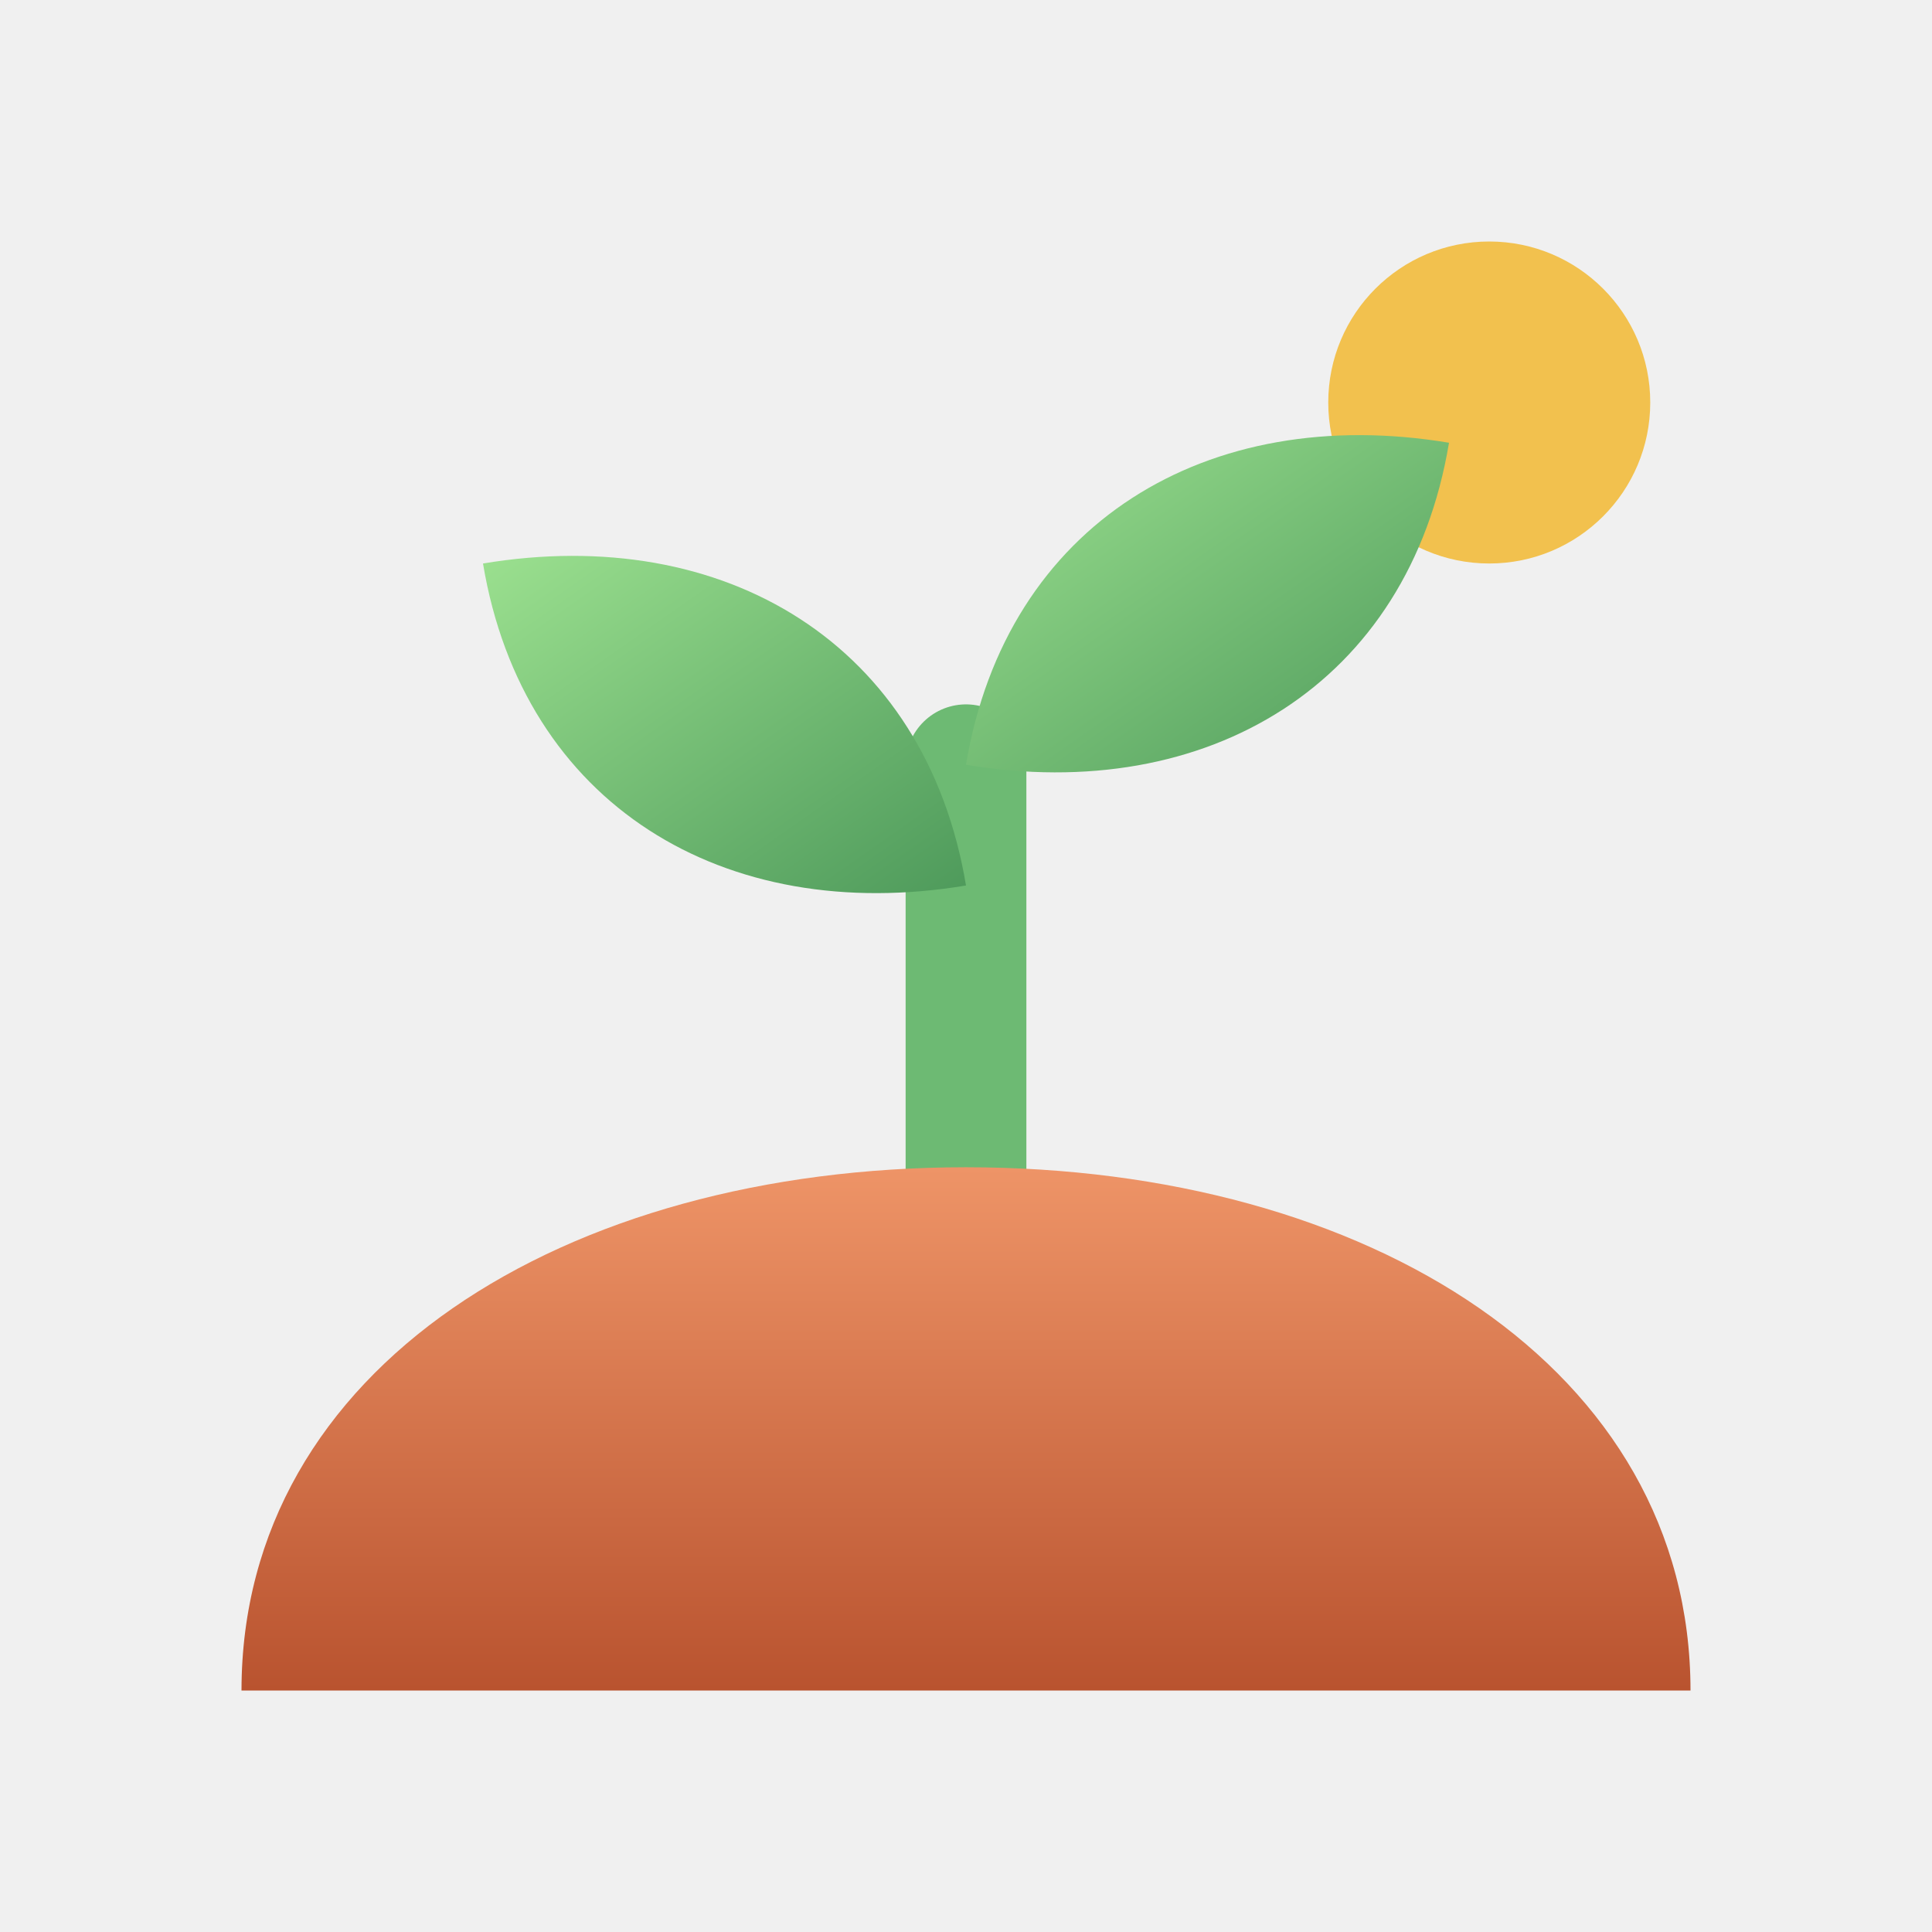
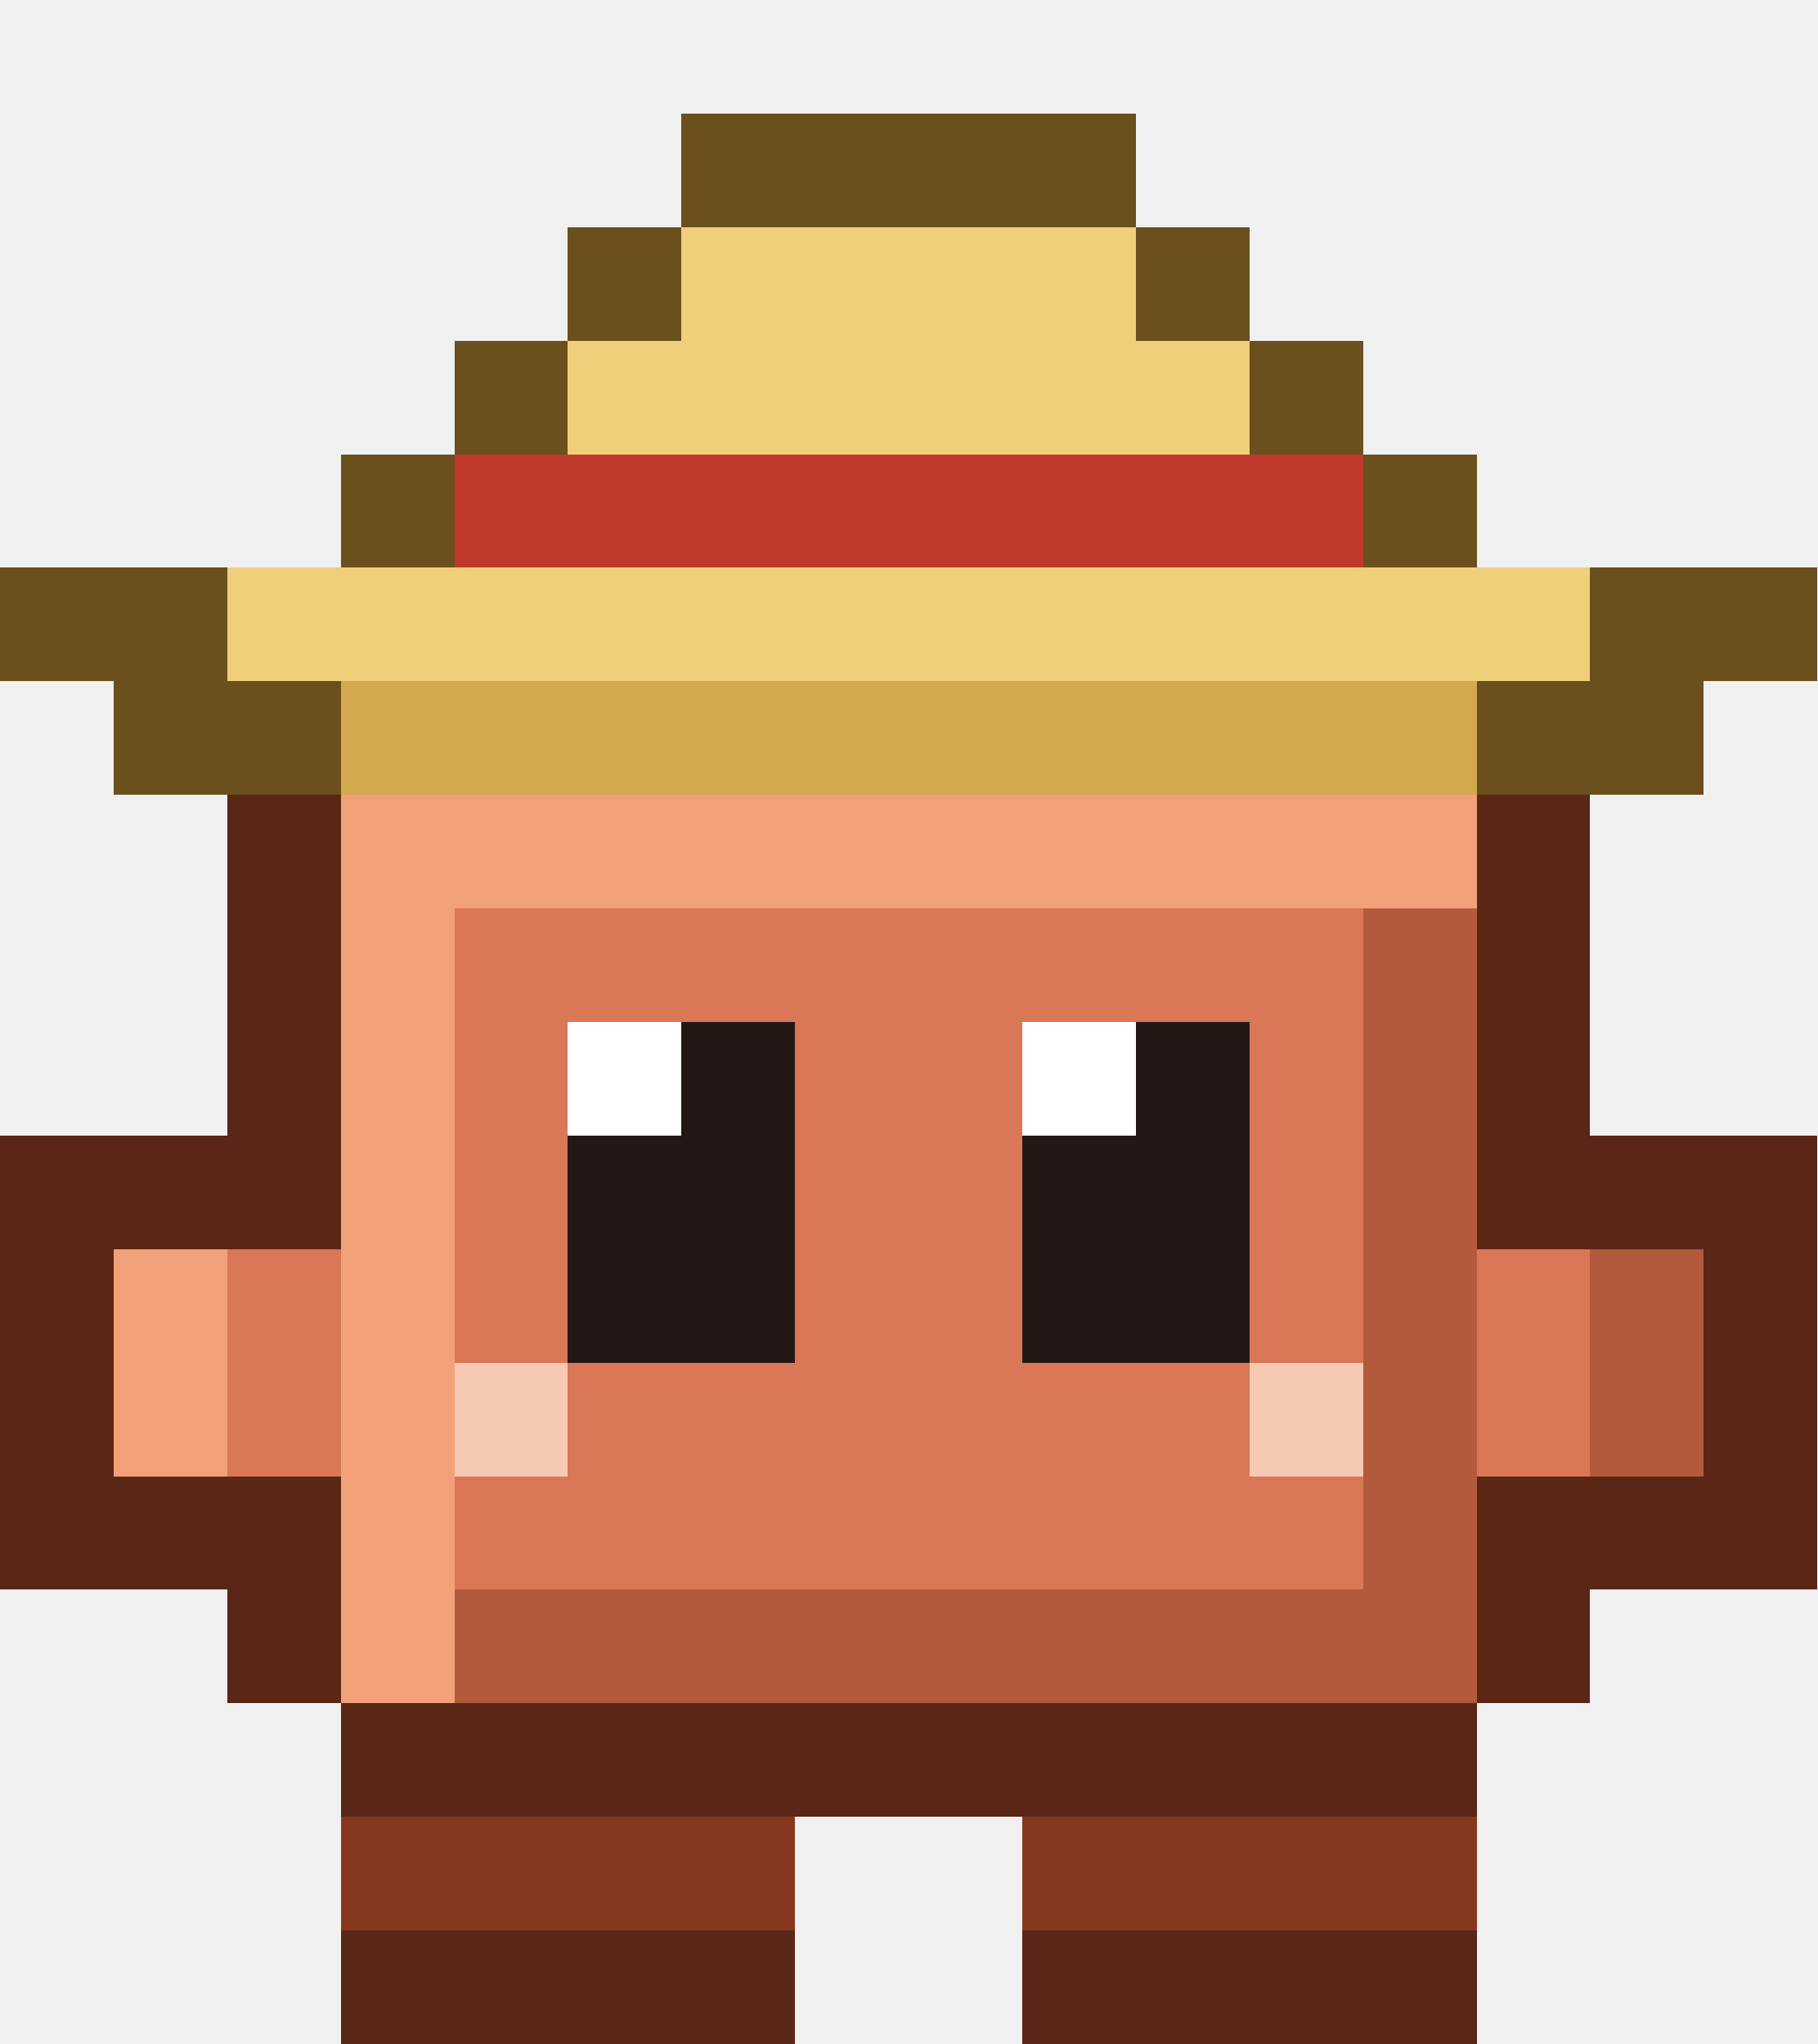
- <svg xmlns="http://www.w3.org/2000/svg" viewBox="0 0 48 48" role="img" aria-label="clodfarm">
-   <defs>
-     <linearGradient id="clod" x1="0" y1="0" x2="0" y2="1">
-       <stop offset="0" stop-color="#EE9467" />
-       <stop offset="1" stop-color="#B9532F" />
-     </linearGradient>
-     <linearGradient id="leaf" x1="0" y1="0" x2="1" y2="1">
-       <stop offset="0" stop-color="#9BE08F" />
-       <stop offset="1" stop-color="#4E9A5B" />
-     </linearGradient>
-   </defs>
-   <circle cx="37" cy="10" r="4" fill="#F2C14E" />
-   <path d="M24 31V19" stroke="#6DBA73" stroke-width="3" stroke-linecap="round" />
-   <path d="M24 22c-1-6-6-9-12-8 1 6 6 9 12 8z" fill="url(#leaf)" />
-   <path d="M24 19c1-6 6-9 12-8-1 6-6 9-12 8z" fill="url(#leaf)" />
-   <path d="M6 42c0-8 8-13 18-13s18 5 18 13z" fill="url(#clod)" />
+ <svg xmlns="http://www.w3.org/2000/svg" viewBox="0 0 16 18" shape-rendering="crispEdges" role="img" aria-label="clodfarm">
+   <rect x="3" y="6" width="1" height="1" fill="#d2a94c" />
+   <rect x="4" y="6" width="1" height="1" fill="#d2a94c" />
+   <rect x="5" y="6" width="1" height="1" fill="#d2a94c" />
+   <rect x="6" y="6" width="1" height="1" fill="#d2a94c" />
+   <rect x="7" y="6" width="1" height="1" fill="#d2a94c" />
+   <rect x="8" y="6" width="1" height="1" fill="#d2a94c" />
+   <rect x="9" y="6" width="1" height="1" fill="#d2a94c" />
+   <rect x="10" y="6" width="1" height="1" fill="#d2a94c" />
+   <rect x="11" y="6" width="1" height="1" fill="#d2a94c" />
+   <rect x="12" y="6" width="1" height="1" fill="#d2a94c" />
+   <rect x="2" y="7" width="1" height="1" fill="#5a2616" />
+   <rect x="3" y="7" width="1" height="1" fill="#f2a07a" />
+   <rect x="4" y="7" width="1" height="1" fill="#f2a07a" />
+   <rect x="5" y="7" width="1" height="1" fill="#f2a07a" />
+   <rect x="6" y="7" width="1" height="1" fill="#f2a07a" />
+   <rect x="7" y="7" width="1" height="1" fill="#f2a07a" />
+   <rect x="8" y="7" width="1" height="1" fill="#f2a07a" />
+   <rect x="9" y="7" width="1" height="1" fill="#f2a07a" />
+   <rect x="10" y="7" width="1" height="1" fill="#f2a07a" />
+   <rect x="11" y="7" width="1" height="1" fill="#f2a07a" />
+   <rect x="12" y="7" width="1" height="1" fill="#f2a07a" />
+   <rect x="13" y="7" width="1" height="1" fill="#5a2616" />
+   <rect x="2" y="8" width="1" height="1" fill="#5a2616" />
+   <rect x="3" y="8" width="1" height="1" fill="#f2a07a" />
+   <rect x="4" y="8" width="1" height="1" fill="#d97757" />
+   <rect x="5" y="8" width="1" height="1" fill="#d97757" />
+   <rect x="6" y="8" width="1" height="1" fill="#d97757" />
+   <rect x="7" y="8" width="1" height="1" fill="#d97757" />
+   <rect x="8" y="8" width="1" height="1" fill="#d97757" />
+   <rect x="9" y="8" width="1" height="1" fill="#d97757" />
+   <rect x="10" y="8" width="1" height="1" fill="#d97757" />
+   <rect x="11" y="8" width="1" height="1" fill="#d97757" />
+   <rect x="12" y="8" width="1" height="1" fill="#b45a3c" />
+   <rect x="13" y="8" width="1" height="1" fill="#5a2616" />
+   <rect x="2" y="9" width="1" height="1" fill="#5a2616" />
+   <rect x="3" y="9" width="1" height="1" fill="#f2a07a" />
+   <rect x="4" y="9" width="1" height="1" fill="#d97757" />
+   <rect x="5" y="9" width="1" height="1" fill="#ffffff" />
+   <rect x="6" y="9" width="1" height="1" fill="#231815" />
+   <rect x="7" y="9" width="1" height="1" fill="#d97757" />
+   <rect x="8" y="9" width="1" height="1" fill="#d97757" />
+   <rect x="9" y="9" width="1" height="1" fill="#ffffff" />
+   <rect x="10" y="9" width="1" height="1" fill="#231815" />
+   <rect x="11" y="9" width="1" height="1" fill="#d97757" />
+   <rect x="12" y="9" width="1" height="1" fill="#b45a3c" />
+   <rect x="13" y="9" width="1" height="1" fill="#5a2616" />
+   <rect x="0" y="10" width="1" height="1" fill="#5a2616" />
+   <rect x="1" y="10" width="1" height="1" fill="#5a2616" />
+   <rect x="2" y="10" width="1" height="1" fill="#5a2616" />
+   <rect x="3" y="10" width="1" height="1" fill="#f2a07a" />
+   <rect x="4" y="10" width="1" height="1" fill="#d97757" />
+   <rect x="5" y="10" width="1" height="1" fill="#231815" />
+   <rect x="6" y="10" width="1" height="1" fill="#231815" />
+   <rect x="7" y="10" width="1" height="1" fill="#d97757" />
+   <rect x="8" y="10" width="1" height="1" fill="#d97757" />
+   <rect x="9" y="10" width="1" height="1" fill="#231815" />
+   <rect x="10" y="10" width="1" height="1" fill="#231815" />
+   <rect x="11" y="10" width="1" height="1" fill="#d97757" />
+   <rect x="12" y="10" width="1" height="1" fill="#b45a3c" />
+   <rect x="13" y="10" width="1" height="1" fill="#5a2616" />
+   <rect x="14" y="10" width="1" height="1" fill="#5a2616" />
+   <rect x="15" y="10" width="1" height="1" fill="#5a2616" />
+   <rect x="0" y="11" width="1" height="1" fill="#5a2616" />
+   <rect x="1" y="11" width="1" height="1" fill="#f2a07a" />
+   <rect x="2" y="11" width="1" height="1" fill="#d97757" />
+   <rect x="3" y="11" width="1" height="1" fill="#f2a07a" />
+   <rect x="4" y="11" width="1" height="1" fill="#d97757" />
+   <rect x="5" y="11" width="1" height="1" fill="#231815" />
+   <rect x="6" y="11" width="1" height="1" fill="#231815" />
+   <rect x="7" y="11" width="1" height="1" fill="#d97757" />
+   <rect x="8" y="11" width="1" height="1" fill="#d97757" />
+   <rect x="9" y="11" width="1" height="1" fill="#231815" />
+   <rect x="10" y="11" width="1" height="1" fill="#231815" />
+   <rect x="11" y="11" width="1" height="1" fill="#d97757" />
+   <rect x="12" y="11" width="1" height="1" fill="#b45a3c" />
+   <rect x="13" y="11" width="1" height="1" fill="#d97757" />
+   <rect x="14" y="11" width="1" height="1" fill="#b45a3c" />
+   <rect x="15" y="11" width="1" height="1" fill="#5a2616" />
+   <rect x="0" y="12" width="1" height="1" fill="#5a2616" />
+   <rect x="1" y="12" width="1" height="1" fill="#f2a07a" />
+   <rect x="2" y="12" width="1" height="1" fill="#d97757" />
+   <rect x="3" y="12" width="1" height="1" fill="#f2a07a" />
+   <rect x="4" y="12" width="1" height="1" fill="#f6c9b3" />
+   <rect x="5" y="12" width="1" height="1" fill="#d97757" />
+   <rect x="6" y="12" width="1" height="1" fill="#d97757" />
+   <rect x="7" y="12" width="1" height="1" fill="#d97757" />
+   <rect x="8" y="12" width="1" height="1" fill="#d97757" />
+   <rect x="9" y="12" width="1" height="1" fill="#d97757" />
+   <rect x="10" y="12" width="1" height="1" fill="#d97757" />
+   <rect x="11" y="12" width="1" height="1" fill="#f6c9b3" />
+   <rect x="12" y="12" width="1" height="1" fill="#b45a3c" />
+   <rect x="13" y="12" width="1" height="1" fill="#d97757" />
+   <rect x="14" y="12" width="1" height="1" fill="#b45a3c" />
+   <rect x="15" y="12" width="1" height="1" fill="#5a2616" />
+   <rect x="0" y="13" width="1" height="1" fill="#5a2616" />
+   <rect x="1" y="13" width="1" height="1" fill="#5a2616" />
+   <rect x="2" y="13" width="1" height="1" fill="#5a2616" />
+   <rect x="3" y="13" width="1" height="1" fill="#f2a07a" />
+   <rect x="4" y="13" width="1" height="1" fill="#d97757" />
+   <rect x="5" y="13" width="1" height="1" fill="#d97757" />
+   <rect x="6" y="13" width="1" height="1" fill="#d97757" />
+   <rect x="7" y="13" width="1" height="1" fill="#d97757" />
+   <rect x="8" y="13" width="1" height="1" fill="#d97757" />
+   <rect x="9" y="13" width="1" height="1" fill="#d97757" />
+   <rect x="10" y="13" width="1" height="1" fill="#d97757" />
+   <rect x="11" y="13" width="1" height="1" fill="#d97757" />
+   <rect x="12" y="13" width="1" height="1" fill="#b45a3c" />
+   <rect x="13" y="13" width="1" height="1" fill="#5a2616" />
+   <rect x="14" y="13" width="1" height="1" fill="#5a2616" />
+   <rect x="15" y="13" width="1" height="1" fill="#5a2616" />
+   <rect x="2" y="14" width="1" height="1" fill="#5a2616" />
+   <rect x="3" y="14" width="1" height="1" fill="#f2a07a" />
+   <rect x="4" y="14" width="1" height="1" fill="#b45a3c" />
+   <rect x="5" y="14" width="1" height="1" fill="#b45a3c" />
+   <rect x="6" y="14" width="1" height="1" fill="#b45a3c" />
+   <rect x="7" y="14" width="1" height="1" fill="#b45a3c" />
+   <rect x="8" y="14" width="1" height="1" fill="#b45a3c" />
+   <rect x="9" y="14" width="1" height="1" fill="#b45a3c" />
+   <rect x="10" y="14" width="1" height="1" fill="#b45a3c" />
+   <rect x="11" y="14" width="1" height="1" fill="#b45a3c" />
+   <rect x="12" y="14" width="1" height="1" fill="#b45a3c" />
+   <rect x="13" y="14" width="1" height="1" fill="#5a2616" />
+   <rect x="3" y="15" width="1" height="1" fill="#5a2616" />
+   <rect x="4" y="15" width="1" height="1" fill="#5a2616" />
+   <rect x="5" y="15" width="1" height="1" fill="#5a2616" />
+   <rect x="6" y="15" width="1" height="1" fill="#5a2616" />
+   <rect x="7" y="15" width="1" height="1" fill="#5a2616" />
+   <rect x="8" y="15" width="1" height="1" fill="#5a2616" />
+   <rect x="9" y="15" width="1" height="1" fill="#5a2616" />
+   <rect x="10" y="15" width="1" height="1" fill="#5a2616" />
+   <rect x="11" y="15" width="1" height="1" fill="#5a2616" />
+   <rect x="12" y="15" width="1" height="1" fill="#5a2616" />
+   <rect x="3" y="16" width="1" height="1" fill="#86381f" />
+   <rect x="4" y="16" width="1" height="1" fill="#86381f" />
+   <rect x="5" y="16" width="1" height="1" fill="#86381f" />
+   <rect x="6" y="16" width="1" height="1" fill="#86381f" />
+   <rect x="9" y="16" width="1" height="1" fill="#86381f" />
+   <rect x="10" y="16" width="1" height="1" fill="#86381f" />
+   <rect x="11" y="16" width="1" height="1" fill="#86381f" />
+   <rect x="12" y="16" width="1" height="1" fill="#86381f" />
+   <rect x="3" y="17" width="1" height="1" fill="#5a2616" />
+   <rect x="4" y="17" width="1" height="1" fill="#5a2616" />
+   <rect x="5" y="17" width="1" height="1" fill="#5a2616" />
+   <rect x="6" y="17" width="1" height="1" fill="#5a2616" />
+   <rect x="9" y="17" width="1" height="1" fill="#5a2616" />
+   <rect x="10" y="17" width="1" height="1" fill="#5a2616" />
+   <rect x="11" y="17" width="1" height="1" fill="#5a2616" />
+   <rect x="12" y="17" width="1" height="1" fill="#5a2616" />
+   <rect x="6" y="1" width="1" height="1" fill="#6b4f1d" />
+   <rect x="7" y="1" width="1" height="1" fill="#6b4f1d" />
+   <rect x="8" y="1" width="1" height="1" fill="#6b4f1d" />
+   <rect x="9" y="1" width="1" height="1" fill="#6b4f1d" />
+   <rect x="5" y="2" width="1" height="1" fill="#6b4f1d" />
+   <rect x="6" y="2" width="1" height="1" fill="#f0cf7a" />
+   <rect x="7" y="2" width="1" height="1" fill="#f0cf7a" />
+   <rect x="8" y="2" width="1" height="1" fill="#f0cf7a" />
+   <rect x="9" y="2" width="1" height="1" fill="#f0cf7a" />
+   <rect x="10" y="2" width="1" height="1" fill="#6b4f1d" />
+   <rect x="4" y="3" width="1" height="1" fill="#6b4f1d" />
+   <rect x="5" y="3" width="1" height="1" fill="#f0cf7a" />
+   <rect x="6" y="3" width="1" height="1" fill="#f0cf7a" />
+   <rect x="7" y="3" width="1" height="1" fill="#f0cf7a" />
+   <rect x="8" y="3" width="1" height="1" fill="#f0cf7a" />
+   <rect x="9" y="3" width="1" height="1" fill="#f0cf7a" />
+   <rect x="10" y="3" width="1" height="1" fill="#f0cf7a" />
+   <rect x="11" y="3" width="1" height="1" fill="#6b4f1d" />
+   <rect x="3" y="4" width="1" height="1" fill="#6b4f1d" />
+   <rect x="4" y="4" width="1" height="1" fill="#c0392b" />
+   <rect x="5" y="4" width="1" height="1" fill="#c0392b" />
+   <rect x="6" y="4" width="1" height="1" fill="#c0392b" />
+   <rect x="7" y="4" width="1" height="1" fill="#c0392b" />
+   <rect x="8" y="4" width="1" height="1" fill="#c0392b" />
+   <rect x="9" y="4" width="1" height="1" fill="#c0392b" />
+   <rect x="10" y="4" width="1" height="1" fill="#c0392b" />
+   <rect x="11" y="4" width="1" height="1" fill="#c0392b" />
+   <rect x="12" y="4" width="1" height="1" fill="#6b4f1d" />
+   <rect x="0" y="5" width="1" height="1" fill="#6b4f1d" />
+   <rect x="1" y="5" width="1" height="1" fill="#6b4f1d" />
+   <rect x="2" y="5" width="1" height="1" fill="#f0cf7a" />
+   <rect x="3" y="5" width="1" height="1" fill="#f0cf7a" />
+   <rect x="4" y="5" width="1" height="1" fill="#f0cf7a" />
+   <rect x="5" y="5" width="1" height="1" fill="#f0cf7a" />
+   <rect x="6" y="5" width="1" height="1" fill="#f0cf7a" />
+   <rect x="7" y="5" width="1" height="1" fill="#f0cf7a" />
+   <rect x="8" y="5" width="1" height="1" fill="#f0cf7a" />
+   <rect x="9" y="5" width="1" height="1" fill="#f0cf7a" />
+   <rect x="10" y="5" width="1" height="1" fill="#f0cf7a" />
+   <rect x="11" y="5" width="1" height="1" fill="#f0cf7a" />
+   <rect x="12" y="5" width="1" height="1" fill="#f0cf7a" />
+   <rect x="13" y="5" width="1" height="1" fill="#f0cf7a" />
+   <rect x="14" y="5" width="1" height="1" fill="#6b4f1d" />
+   <rect x="15" y="5" width="1" height="1" fill="#6b4f1d" />
+   <rect x="1" y="6" width="1" height="1" fill="#6b4f1d" />
+   <rect x="2" y="6" width="1" height="1" fill="#6b4f1d" />
+   <rect x="13" y="6" width="1" height="1" fill="#6b4f1d" />
+   <rect x="14" y="6" width="1" height="1" fill="#6b4f1d" />
</svg>
